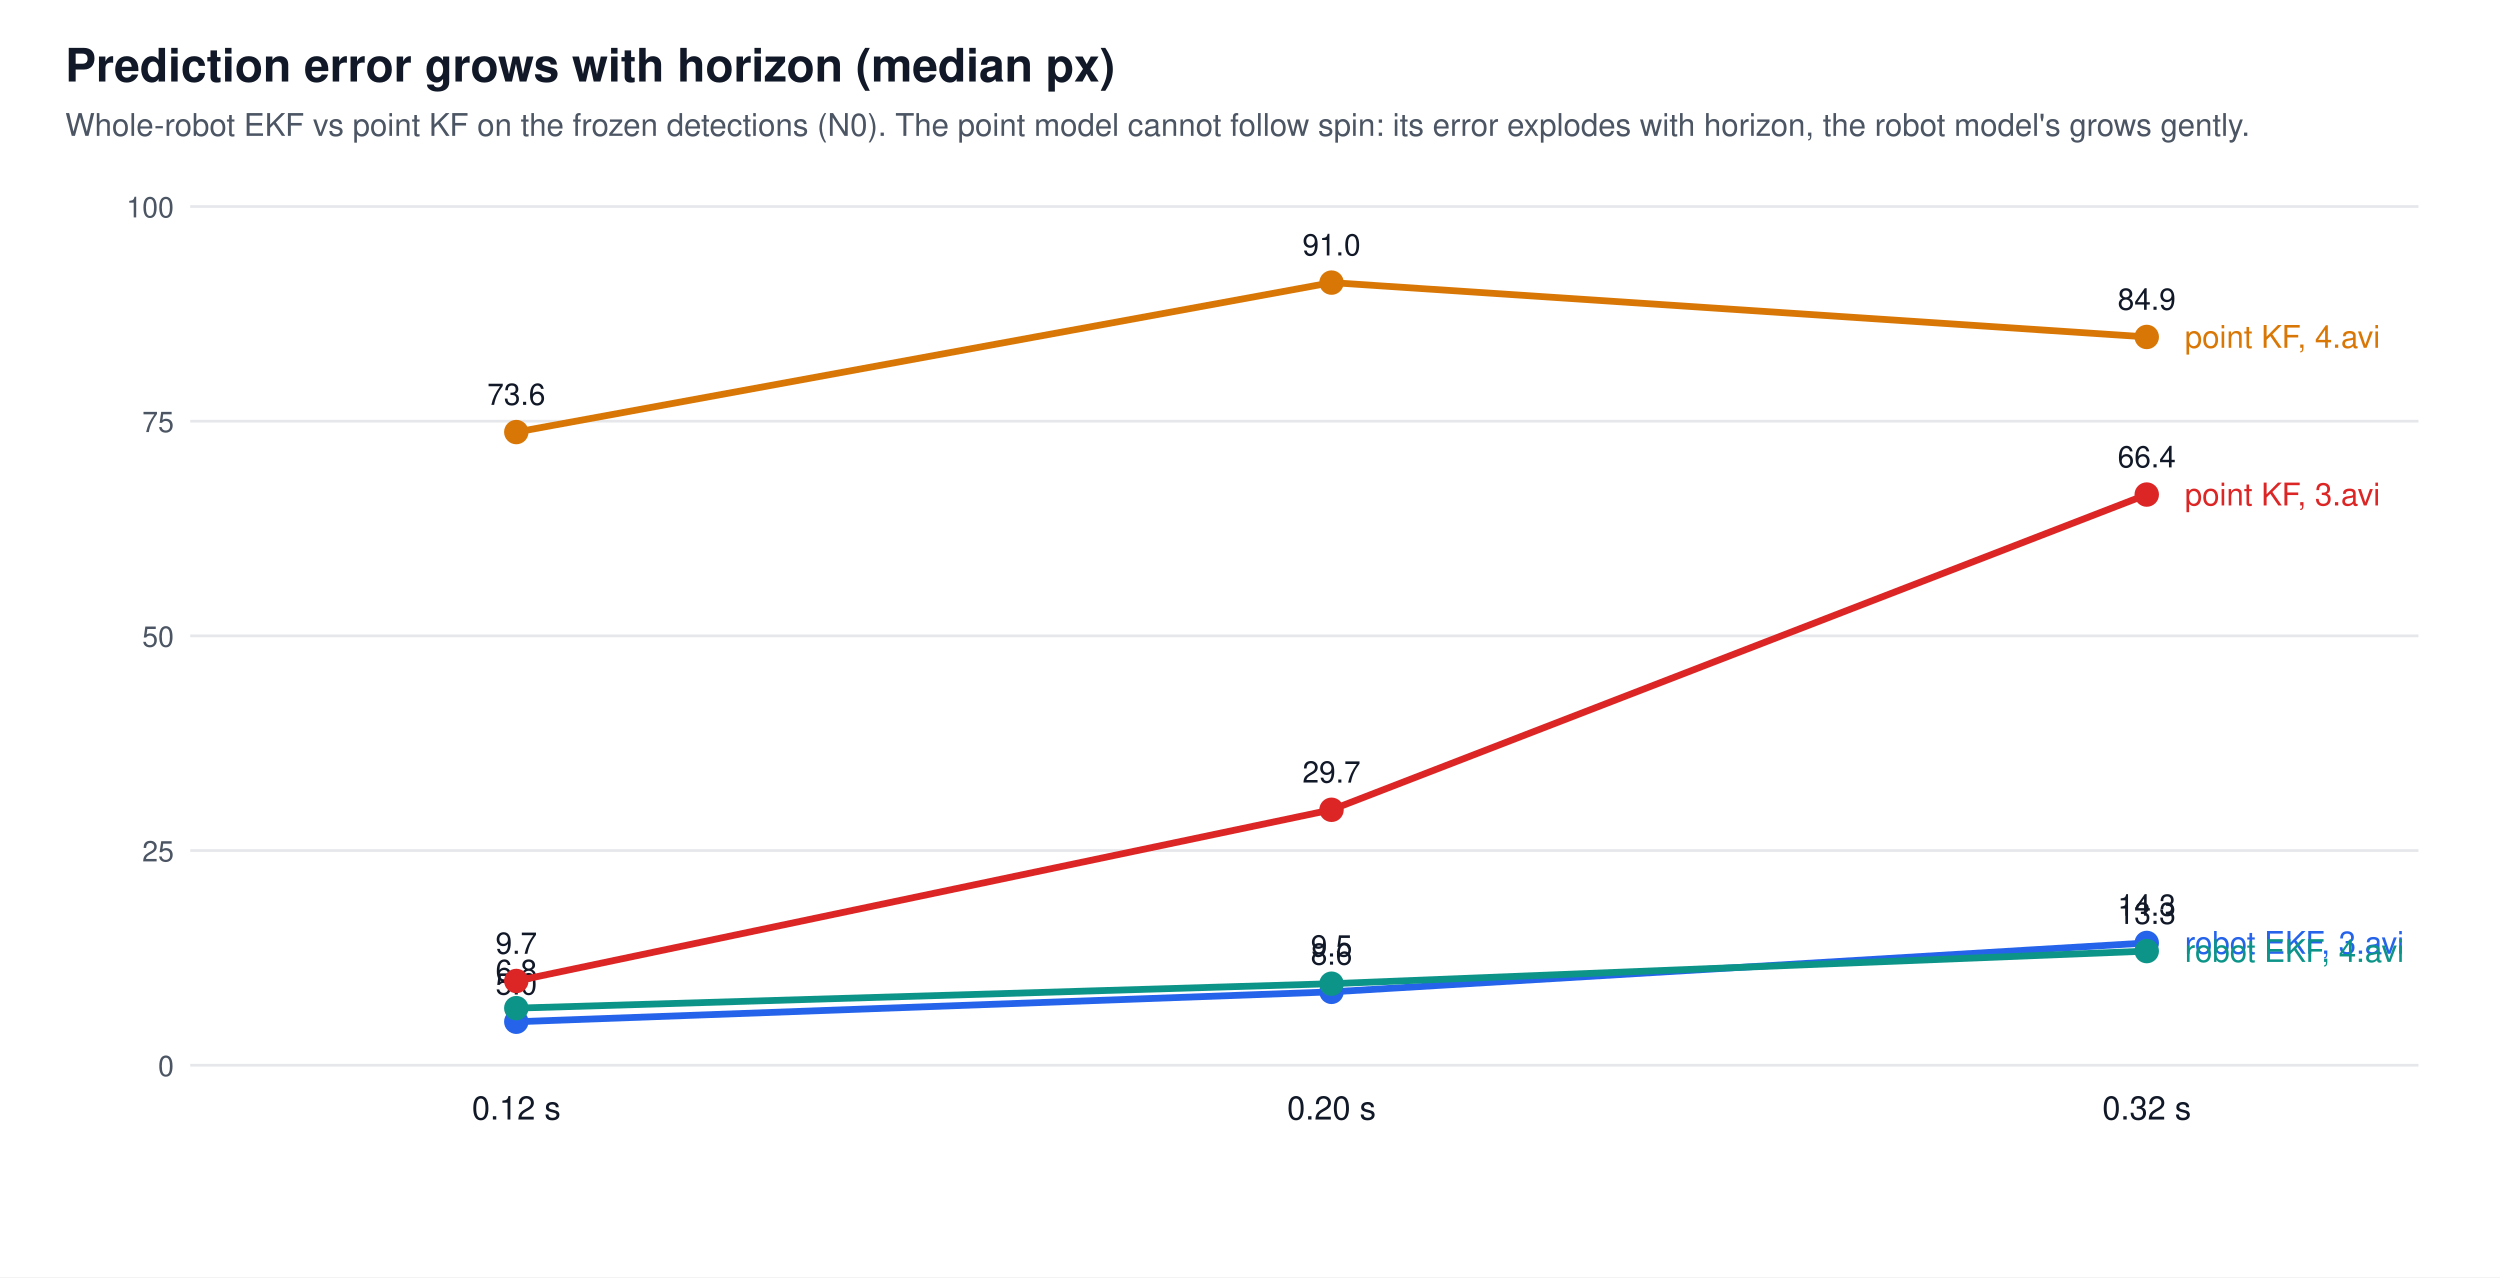
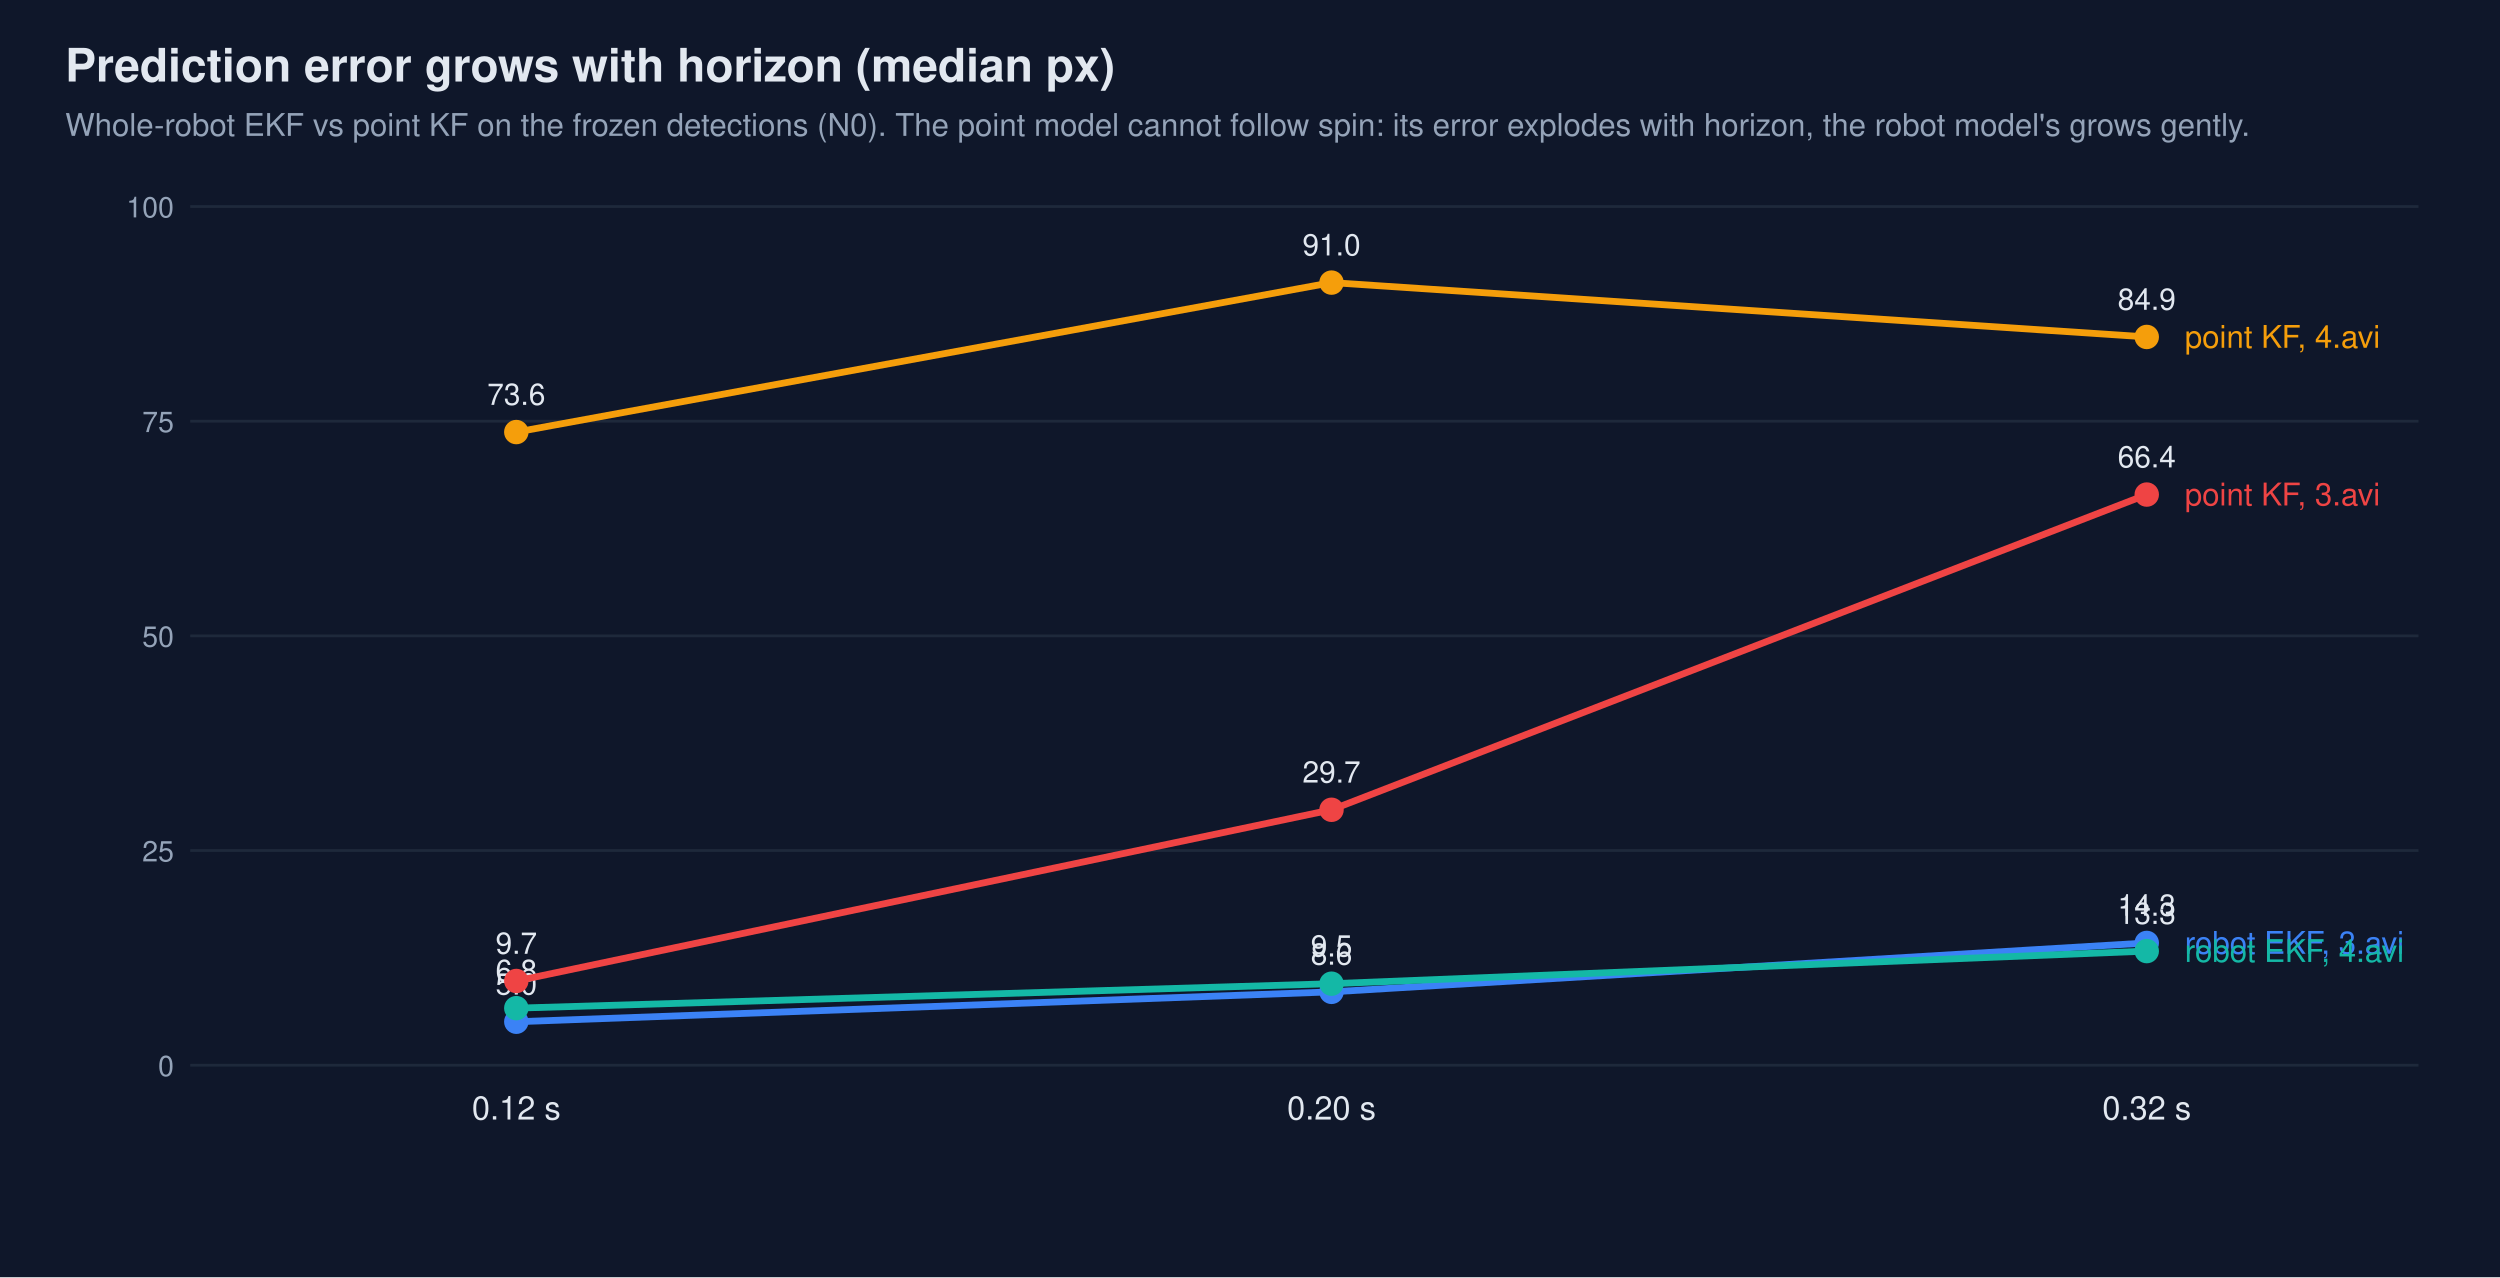
<svg xmlns="http://www.w3.org/2000/svg" width="920" height="470" viewBox="0 0 920 470" font-family="'Segoe UI', Helvetica, Arial, sans-serif">
-   <rect width="920" height="470" fill="white" />
-   <text x="24" y="30" font-size="17" font-weight="bold" fill="#111827">Prediction error grows with horizon (median px)</text>
-   <text x="24" y="50" font-size="11.5" fill="#4b5563">Whole-robot EKF vs point KF on the frozen detections (N0). The point model cannot follow spin: its error explodes with horizon, the robot model's grows gently.</text>
-   <line x1="70" y1="392" x2="890" y2="392" stroke="#e5e7eb" />
-   <text x="64" y="396" font-size="10.5" text-anchor="end" fill="#4b5563">0</text>
-   <line x1="70" y1="313" x2="890" y2="313" stroke="#e5e7eb" />
-   <text x="64" y="317" font-size="10.5" text-anchor="end" fill="#4b5563">25</text>
-   <line x1="70" y1="234" x2="890" y2="234" stroke="#e5e7eb" />
-   <text x="64" y="238" font-size="10.5" text-anchor="end" fill="#4b5563">50</text>
-   <line x1="70" y1="155" x2="890" y2="155" stroke="#e5e7eb" />
-   <text x="64" y="159" font-size="10.5" text-anchor="end" fill="#4b5563">75</text>
-   <line x1="70" y1="76" x2="890" y2="76" stroke="#e5e7eb" />
-   <text x="64" y="80" font-size="10.5" text-anchor="end" fill="#4b5563">100</text>
-   <text x="190" y="412" font-size="12" text-anchor="middle" fill="#111827">0.12 s</text>
-   <text x="490" y="412" font-size="12" text-anchor="middle" fill="#111827">0.20 s</text>
-   <text x="790" y="412" font-size="12" text-anchor="middle" fill="#111827">0.32 s</text>
-   <polyline points="190,376 490,365 790,347" fill="none" stroke="#2563eb" stroke-width="2.5" />
-   <circle cx="190" cy="376" r="4.5" fill="#2563eb" />
-   <text x="190" y="366" font-size="11" text-anchor="middle" fill="#111827">5.0</text>
-   <circle cx="490" cy="365" r="4.5" fill="#2563eb" />
-   <text x="490" y="355" font-size="11" text-anchor="middle" fill="#111827">8.6</text>
-   <circle cx="790" cy="347" r="4.5" fill="#2563eb" />
-   <text x="790" y="337" font-size="11" text-anchor="middle" fill="#111827">14.3</text>
-   <text x="804" y="351" font-size="11.5" fill="#2563eb">robot EKF, 3.avi</text>
-   <polyline points="190,371 490,362 790,350" fill="none" stroke="#0d9488" stroke-width="2.5" />
-   <circle cx="190" cy="371" r="4.5" fill="#0d9488" />
-   <text x="190" y="361" font-size="11" text-anchor="middle" fill="#111827">6.8</text>
-   <circle cx="490" cy="362" r="4.5" fill="#0d9488" />
-   <text x="490" y="352" font-size="11" text-anchor="middle" fill="#111827">9.5</text>
-   <circle cx="790" cy="350" r="4.5" fill="#0d9488" />
-   <text x="790" y="340" font-size="11" text-anchor="middle" fill="#111827">13.3</text>
-   <text x="804" y="354" font-size="11.5" fill="#0d9488">robot EKF, 4.avi</text>
-   <polyline points="190,361 490,298 790,182" fill="none" stroke="#dc2626" stroke-width="2.5" />
-   <circle cx="190" cy="361" r="4.5" fill="#dc2626" />
-   <text x="190" y="351" font-size="11" text-anchor="middle" fill="#111827">9.7</text>
-   <circle cx="490" cy="298" r="4.5" fill="#dc2626" />
-   <text x="490" y="288" font-size="11" text-anchor="middle" fill="#111827">29.7</text>
-   <circle cx="790" cy="182" r="4.5" fill="#dc2626" />
-   <text x="790" y="172" font-size="11" text-anchor="middle" fill="#111827">66.4</text>
-   <text x="804" y="186" font-size="11.5" fill="#dc2626">point KF, 3.avi</text>
-   <polyline points="190,159 490,104 790,124" fill="none" stroke="#d97706" stroke-width="2.5" />
-   <circle cx="190" cy="159" r="4.5" fill="#d97706" />
-   <text x="190" y="149" font-size="11" text-anchor="middle" fill="#111827">73.6</text>
-   <circle cx="490" cy="104" r="4.5" fill="#d97706" />
-   <text x="490" y="94" font-size="11" text-anchor="middle" fill="#111827">91.0</text>
-   <circle cx="790" cy="124" r="4.5" fill="#d97706" />
-   <text x="790" y="114" font-size="11" text-anchor="middle" fill="#111827">84.9</text>
-   <text x="804" y="128" font-size="11.5" fill="#d97706">point KF, 4.avi</text>
+   <rect width="920" height="470" fill="#0f172a" />
+   <text x="24" y="30" font-size="17" font-weight="bold" fill="#e2e8f0">Prediction error grows with horizon (median px)</text>
+   <text x="24" y="50" font-size="11.5" fill="#94a3b8">Whole-robot EKF vs point KF on the frozen detections (N0). The point model cannot follow spin: its error explodes with horizon, the robot model's grows gently.</text>
+   <line x1="70" y1="392" x2="890" y2="392" stroke="#1e293b" />
+   <text x="64" y="396" font-size="10.5" text-anchor="end" fill="#94a3b8">0</text>
+   <line x1="70" y1="313" x2="890" y2="313" stroke="#1e293b" />
+   <text x="64" y="317" font-size="10.5" text-anchor="end" fill="#94a3b8">25</text>
+   <line x1="70" y1="234" x2="890" y2="234" stroke="#1e293b" />
+   <text x="64" y="238" font-size="10.5" text-anchor="end" fill="#94a3b8">50</text>
+   <line x1="70" y1="155" x2="890" y2="155" stroke="#1e293b" />
+   <text x="64" y="159" font-size="10.5" text-anchor="end" fill="#94a3b8">75</text>
+   <line x1="70" y1="76" x2="890" y2="76" stroke="#1e293b" />
+   <text x="64" y="80" font-size="10.5" text-anchor="end" fill="#94a3b8">100</text>
+   <text x="190" y="412" font-size="12" text-anchor="middle" fill="#e2e8f0">0.12 s</text>
+   <text x="490" y="412" font-size="12" text-anchor="middle" fill="#e2e8f0">0.20 s</text>
+   <text x="790" y="412" font-size="12" text-anchor="middle" fill="#e2e8f0">0.32 s</text>
+   <polyline points="190,376 490,365 790,347" fill="none" stroke="#3b82f6" stroke-width="2.5" />
+   <circle cx="190" cy="376" r="4.5" fill="#3b82f6" />
+   <text x="190" y="366" font-size="11" text-anchor="middle" fill="#e2e8f0">5.0</text>
+   <circle cx="490" cy="365" r="4.5" fill="#3b82f6" />
+   <text x="490" y="355" font-size="11" text-anchor="middle" fill="#e2e8f0">8.6</text>
+   <circle cx="790" cy="347" r="4.5" fill="#3b82f6" />
+   <text x="790" y="337" font-size="11" text-anchor="middle" fill="#e2e8f0">14.3</text>
+   <text x="804" y="351" font-size="11.5" fill="#3b82f6">robot EKF, 3.avi</text>
+   <polyline points="190,371 490,362 790,350" fill="none" stroke="#14b8a6" stroke-width="2.5" />
+   <circle cx="190" cy="371" r="4.5" fill="#14b8a6" />
+   <text x="190" y="361" font-size="11" text-anchor="middle" fill="#e2e8f0">6.8</text>
+   <circle cx="490" cy="362" r="4.5" fill="#14b8a6" />
+   <text x="490" y="352" font-size="11" text-anchor="middle" fill="#e2e8f0">9.5</text>
+   <circle cx="790" cy="350" r="4.5" fill="#14b8a6" />
+   <text x="790" y="340" font-size="11" text-anchor="middle" fill="#e2e8f0">13.3</text>
+   <text x="804" y="354" font-size="11.5" fill="#14b8a6">robot EKF, 4.avi</text>
+   <polyline points="190,361 490,298 790,182" fill="none" stroke="#ef4444" stroke-width="2.5" />
+   <circle cx="190" cy="361" r="4.5" fill="#ef4444" />
+   <text x="190" y="351" font-size="11" text-anchor="middle" fill="#e2e8f0">9.7</text>
+   <circle cx="490" cy="298" r="4.5" fill="#ef4444" />
+   <text x="490" y="288" font-size="11" text-anchor="middle" fill="#e2e8f0">29.7</text>
+   <circle cx="790" cy="182" r="4.5" fill="#ef4444" />
+   <text x="790" y="172" font-size="11" text-anchor="middle" fill="#e2e8f0">66.4</text>
+   <text x="804" y="186" font-size="11.5" fill="#ef4444">point KF, 3.avi</text>
+   <polyline points="190,159 490,104 790,124" fill="none" stroke="#f59e0b" stroke-width="2.5" />
+   <circle cx="190" cy="159" r="4.5" fill="#f59e0b" />
+   <text x="190" y="149" font-size="11" text-anchor="middle" fill="#e2e8f0">73.6</text>
+   <circle cx="490" cy="104" r="4.5" fill="#f59e0b" />
+   <text x="490" y="94" font-size="11" text-anchor="middle" fill="#e2e8f0">91.0</text>
+   <circle cx="790" cy="124" r="4.5" fill="#f59e0b" />
+   <text x="790" y="114" font-size="11" text-anchor="middle" fill="#e2e8f0">84.9</text>
+   <text x="804" y="128" font-size="11.5" fill="#f59e0b">point KF, 4.avi</text>
</svg>
